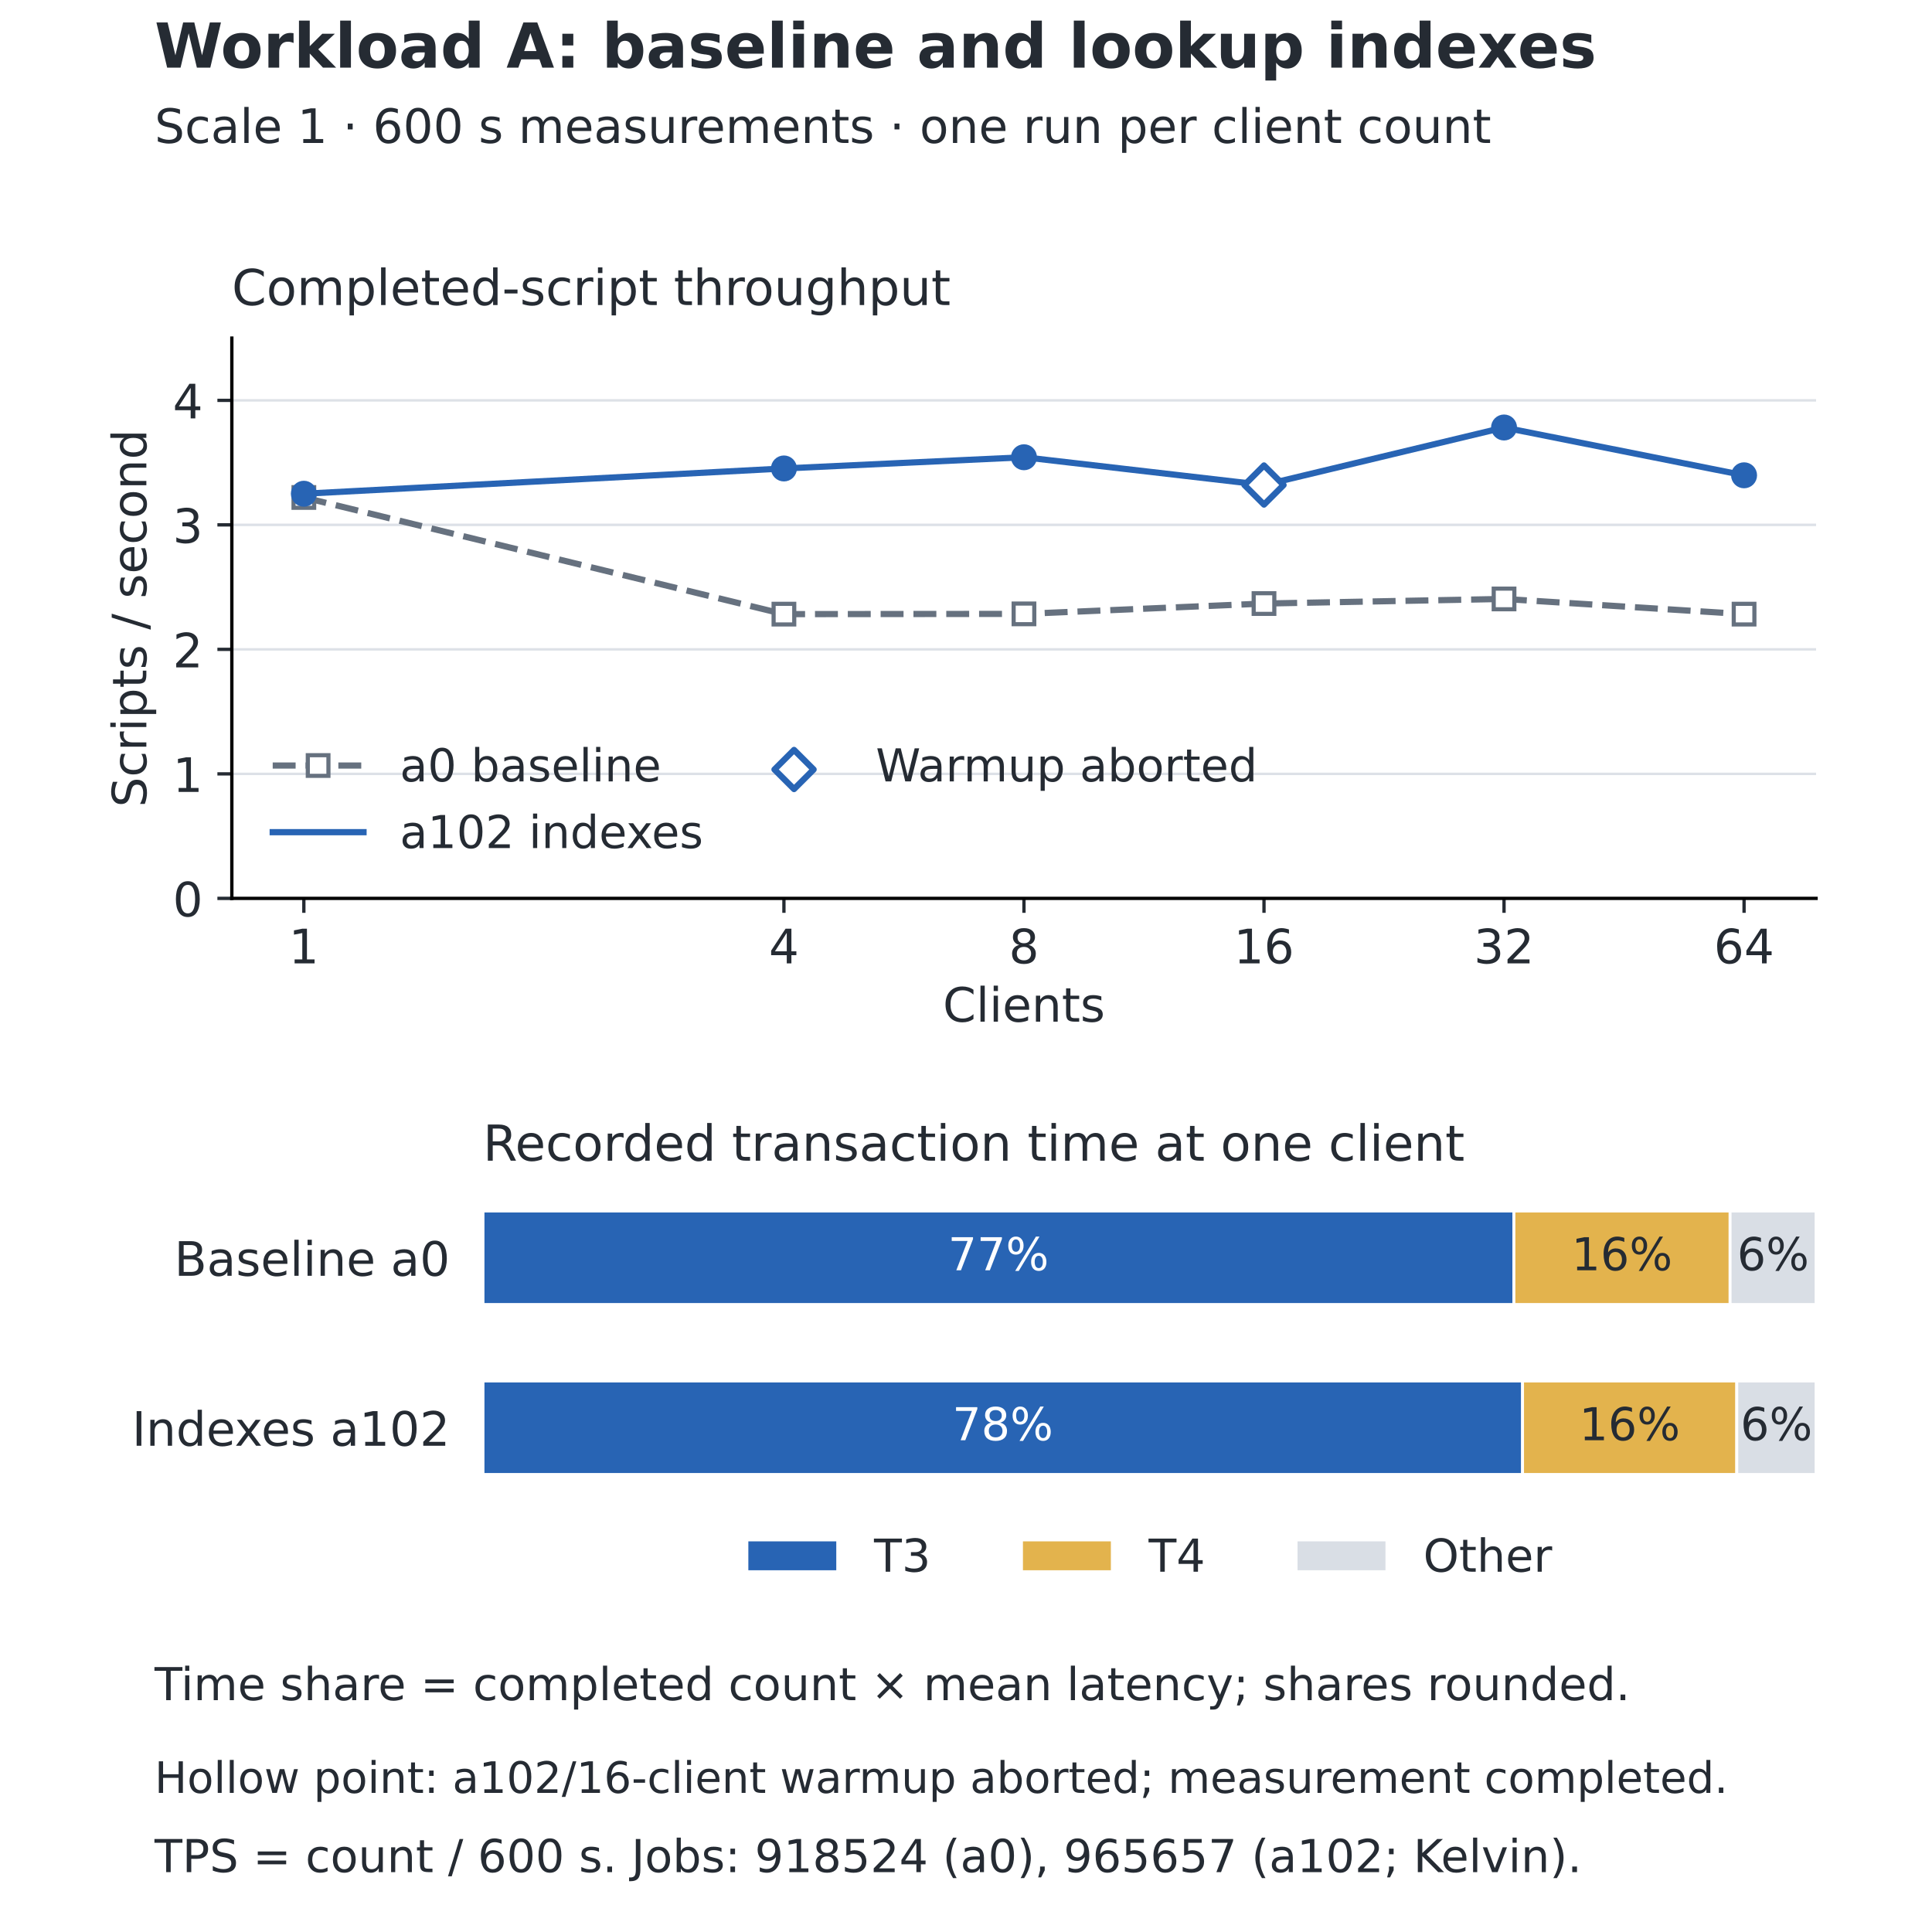
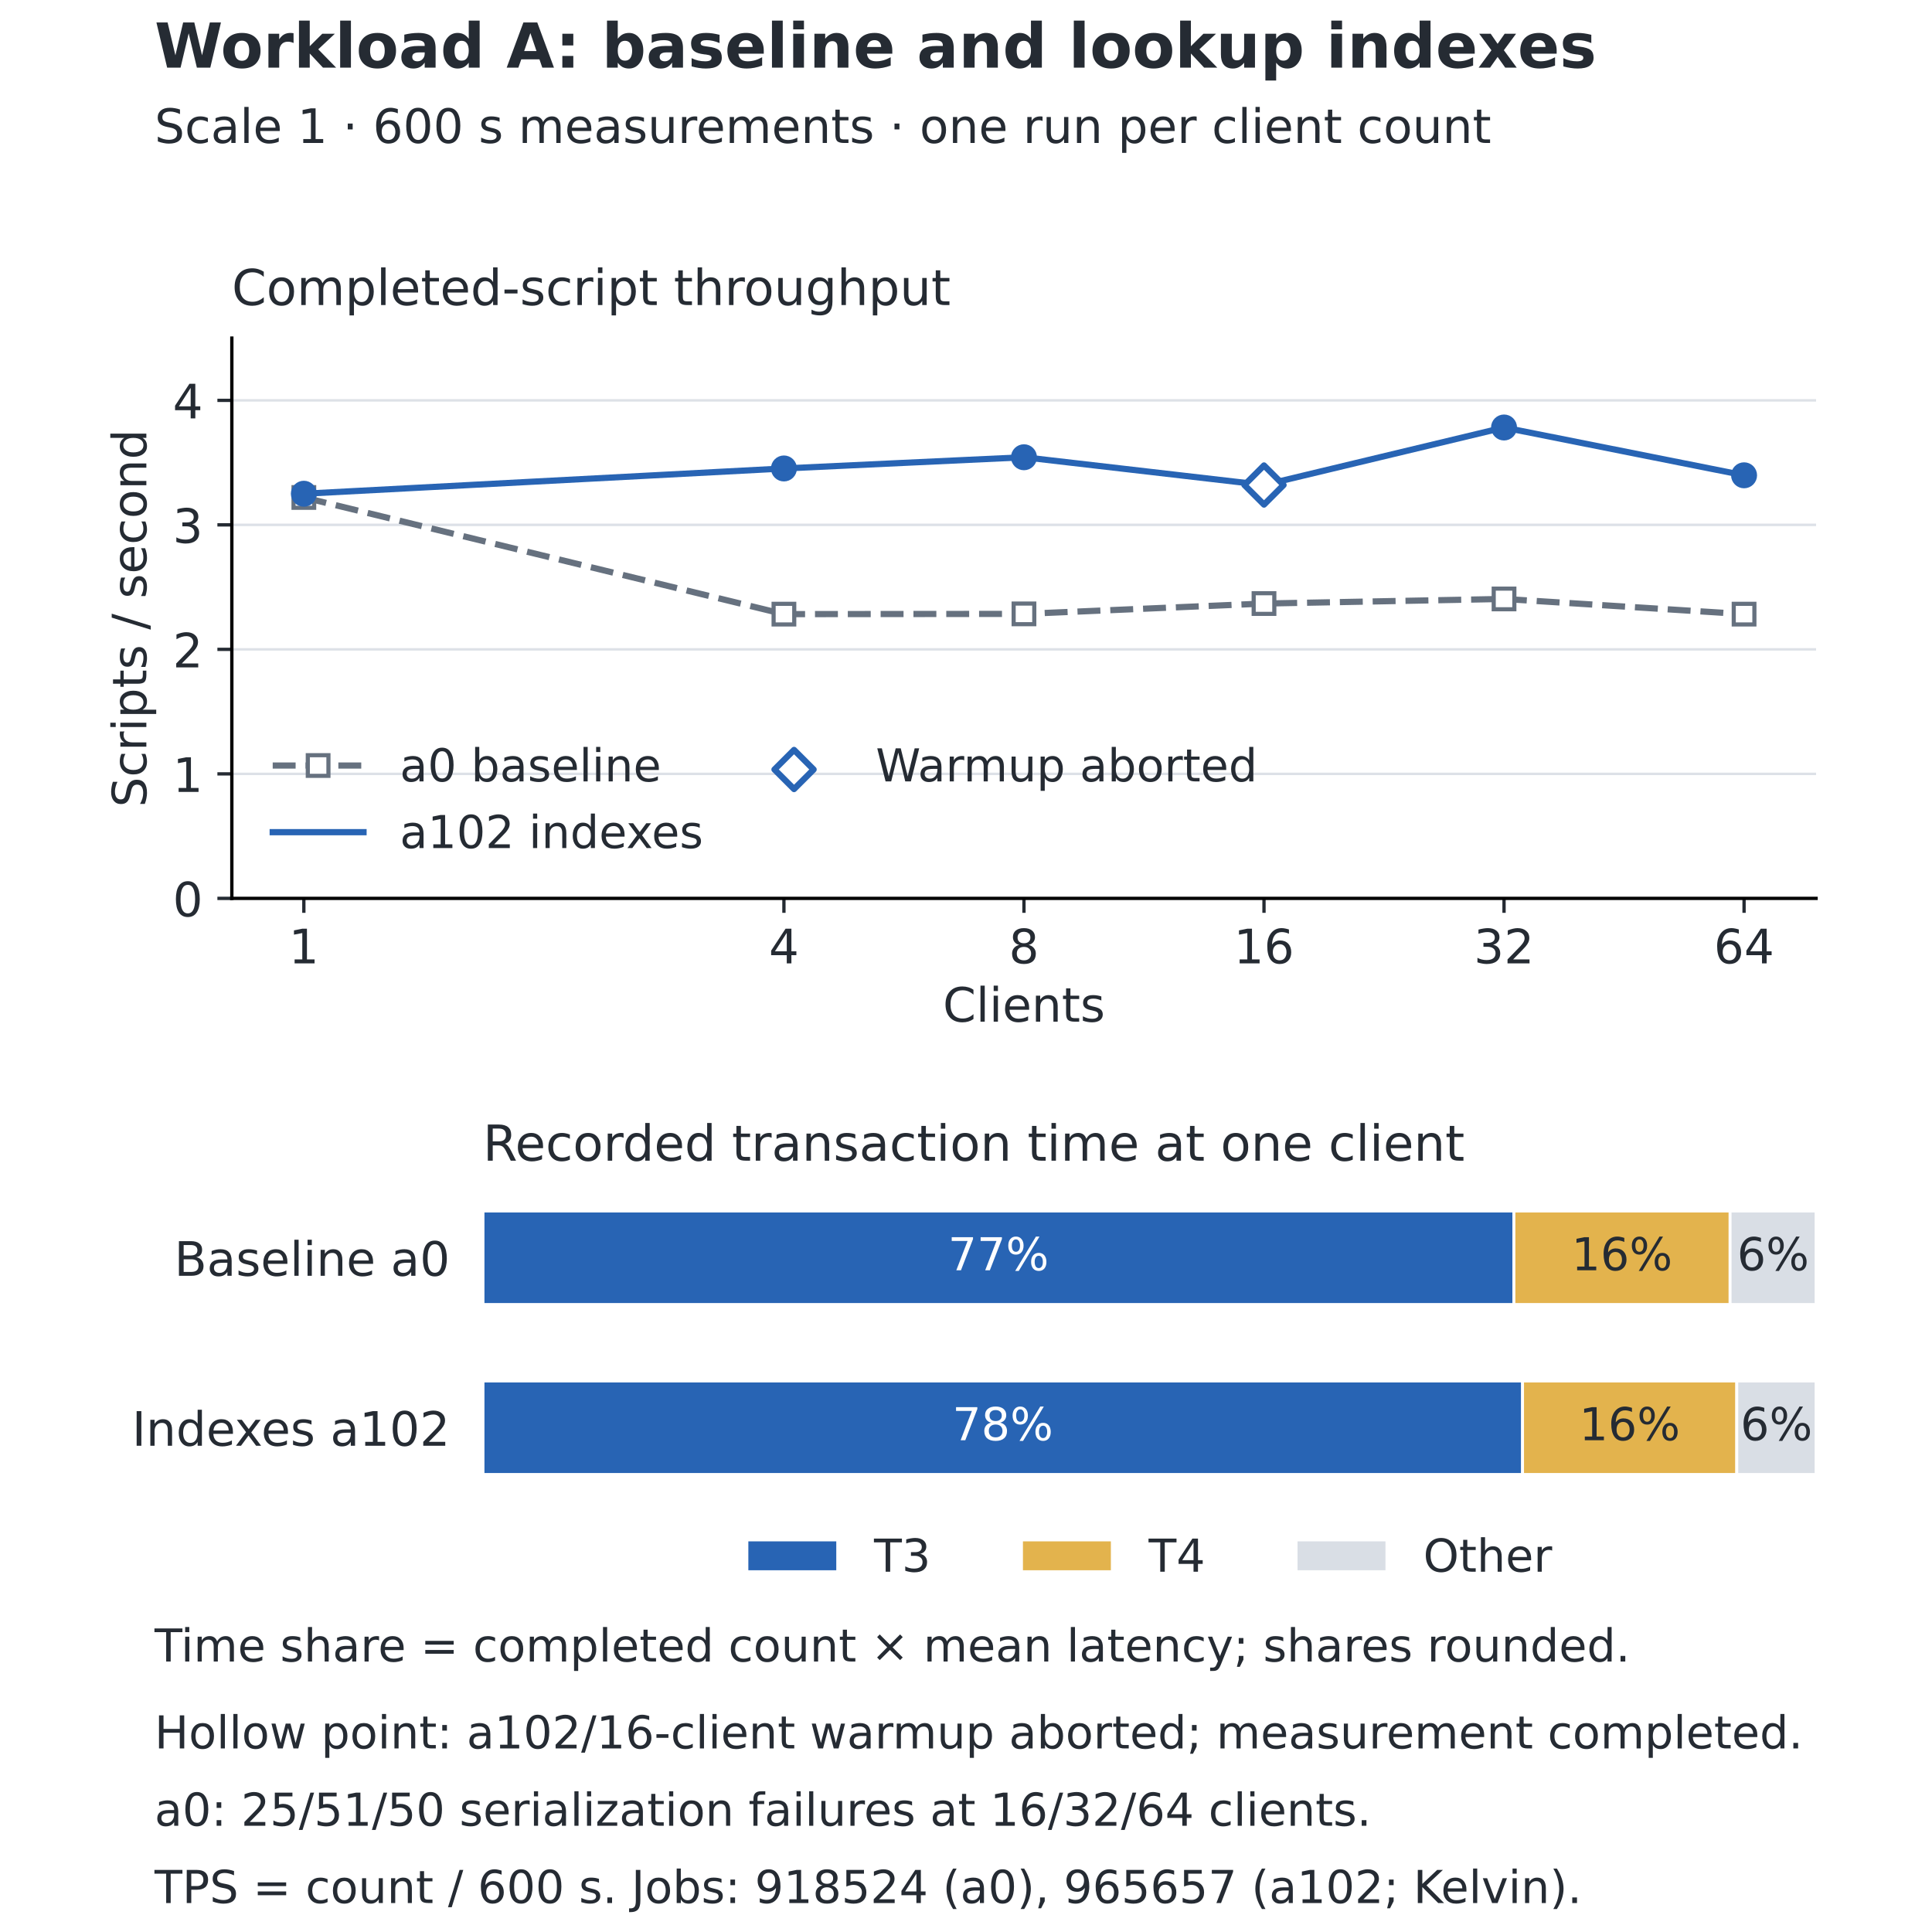
<svg xmlns="http://www.w3.org/2000/svg" xmlns:xlink="http://www.w3.org/1999/xlink" width="468pt" height="468pt" viewBox="0 0 468 468" version="1.1">
  <defs>
    <style type="text/css">*{stroke-linejoin: round; stroke-linecap: butt}</style>
  </defs>
  <g id="figure_1">
    <g id="patch_1">
      <path d="M 0 468  L 468 468  L 468 0  L 0 0  z " style="fill: #ffffff" />
    </g>
    <g id="axes_1">
      <g id="patch_2">
        <path d="M 56.16 217.62  L 439.92 217.62  L 439.92 81.9  L 56.16 81.9  z " style="fill: #ffffff" />
      </g>
      <g id="matplotlib.axis_1">
        <g id="xtick_1">
          <g id="line2d_1">
            <defs>
-               <path id="ma8d0f1e38e" d="M 0 0  L 0 3.5  " style="stroke: #252b33; stroke-width: 0.8" />
+               <path id="mdc5ea957da" d="M 0 0  L 0 3.5  " style="stroke: #252b33; stroke-width: 0.8" />
            </defs>
            <g>
-               <use xlink:href="#ma8d0f1e38e" x="73.604" y="217.62" style="fill: #252b33; stroke: #252b33; stroke-width: 0.8" />
+               <use xlink:href="#mdc5ea957da" x="73.604" y="217.62" style="fill: #252b33; stroke: #252b33; stroke-width: 0.8" />
            </g>
          </g>
          <g id="text_1">
            <text style="font-size: 11.5px; font-family: 'DejaVu Sans'; text-anchor: middle; fill: #252b33" x="73.604" y="233.358" transform="rotate(-0 73.60364 233.3582)">1</text>
          </g>
        </g>
        <g id="xtick_2">
          <g id="line2d_2">
            <g>
-               <use xlink:href="#ma8d0f1e38e" x="189.895" y="217.62" style="fill: #252b33; stroke: #252b33; stroke-width: 0.8" />
+               <use xlink:href="#mdc5ea957da" x="189.895" y="217.62" style="fill: #252b33; stroke: #252b33; stroke-width: 0.8" />
            </g>
          </g>
          <g id="text_2">
            <text style="font-size: 11.5px; font-family: 'DejaVu Sans'; text-anchor: middle; fill: #252b33" x="189.895" y="233.358" transform="rotate(-0 189.8945 233.3582)">4</text>
          </g>
        </g>
        <g id="xtick_3">
          <g id="line2d_3">
            <g>
-               <use xlink:href="#ma8d0f1e38e" x="248.04" y="217.62" style="fill: #252b33; stroke: #252b33; stroke-width: 0.8" />
+               <use xlink:href="#mdc5ea957da" x="248.04" y="217.62" style="fill: #252b33; stroke: #252b33; stroke-width: 0.8" />
            </g>
          </g>
          <g id="text_3">
            <text style="font-size: 11.5px; font-family: 'DejaVu Sans'; text-anchor: middle; fill: #252b33" x="248.04" y="233.358" transform="rotate(-0 248.04 233.3582)">8</text>
          </g>
        </g>
        <g id="xtick_4">
          <g id="line2d_4">
            <g>
-               <use xlink:href="#ma8d0f1e38e" x="306.185" y="217.62" style="fill: #252b33; stroke: #252b33; stroke-width: 0.8" />
+               <use xlink:href="#mdc5ea957da" x="306.185" y="217.62" style="fill: #252b33; stroke: #252b33; stroke-width: 0.8" />
            </g>
          </g>
          <g id="text_4">
            <text style="font-size: 11.5px; font-family: 'DejaVu Sans'; text-anchor: middle; fill: #252b33" x="306.185" y="233.358" transform="rotate(-0 306.1855 233.3582)">16</text>
          </g>
        </g>
        <g id="xtick_5">
          <g id="line2d_5">
            <g>
-               <use xlink:href="#ma8d0f1e38e" x="364.331" y="217.62" style="fill: #252b33; stroke: #252b33; stroke-width: 0.8" />
+               <use xlink:href="#mdc5ea957da" x="364.331" y="217.62" style="fill: #252b33; stroke: #252b33; stroke-width: 0.8" />
            </g>
          </g>
          <g id="text_5">
            <text style="font-size: 11.5px; font-family: 'DejaVu Sans'; text-anchor: middle; fill: #252b33" x="364.331" y="233.358" transform="rotate(-0 364.3309 233.3582)">32</text>
          </g>
        </g>
        <g id="xtick_6">
          <g id="line2d_6">
            <g>
-               <use xlink:href="#ma8d0f1e38e" x="422.476" y="217.62" style="fill: #252b33; stroke: #252b33; stroke-width: 0.8" />
+               <use xlink:href="#mdc5ea957da" x="422.476" y="217.62" style="fill: #252b33; stroke: #252b33; stroke-width: 0.8" />
            </g>
          </g>
          <g id="text_6">
            <text style="font-size: 11.5px; font-family: 'DejaVu Sans'; text-anchor: middle; fill: #252b33" x="422.476" y="233.358" transform="rotate(-0 422.4764 233.3582)">64</text>
          </g>
        </g>
        <g id="text_7">
          <text style="font-size: 11.5px; font-family: 'DejaVu Sans'; text-anchor: middle; fill: #252b33" x="248.04" y="247.488" transform="rotate(-0 248.04 247.488)">Clients</text>
        </g>
      </g>
      <g id="matplotlib.axis_2">
        <g id="ytick_1">
          <g id="line2d_7">
-             <path d="M 56.16 217.62  L 439.92 217.62  " clip-path="url(#pdac5afa909)" style="fill: none; stroke: #dde1e7; stroke-width: 0.6; stroke-linecap: square" />
+             <path d="M 56.16 217.62  L 439.92 217.62  " clip-path="url(#pbc9444dc7f)" style="fill: none; stroke: #dde1e7; stroke-width: 0.6; stroke-linecap: square" />
          </g>
          <g id="line2d_8">
            <defs>
-               <path id="m51e86b698d" d="M 0 0  L -3.5 0  " style="stroke: #252b33; stroke-width: 0.8" />
+               <path id="mffd535f0ef" d="M 0 0  L -3.5 0  " style="stroke: #252b33; stroke-width: 0.8" />
            </defs>
            <g>
-               <use xlink:href="#m51e86b698d" x="56.16" y="217.62" style="fill: #252b33; stroke: #252b33; stroke-width: 0.8" />
+               <use xlink:href="#mffd535f0ef" x="56.16" y="217.62" style="fill: #252b33; stroke: #252b33; stroke-width: 0.8" />
            </g>
          </g>
          <g id="text_8">
            <text style="font-size: 11.5px; font-family: 'DejaVu Sans'; text-anchor: end; fill: #252b33" x="49.16" y="221.989" transform="rotate(-0 49.16 221.9891)">0</text>
          </g>
        </g>
        <g id="ytick_2">
          <g id="line2d_9">
-             <path d="M 56.16 187.46  L 439.92 187.46  " clip-path="url(#pdac5afa909)" style="fill: none; stroke: #dde1e7; stroke-width: 0.6; stroke-linecap: square" />
+             <path d="M 56.16 187.46  L 439.92 187.46  " clip-path="url(#pbc9444dc7f)" style="fill: none; stroke: #dde1e7; stroke-width: 0.6; stroke-linecap: square" />
          </g>
          <g id="line2d_10">
            <g>
-               <use xlink:href="#m51e86b698d" x="56.16" y="187.46" style="fill: #252b33; stroke: #252b33; stroke-width: 0.8" />
+               <use xlink:href="#mffd535f0ef" x="56.16" y="187.46" style="fill: #252b33; stroke: #252b33; stroke-width: 0.8" />
            </g>
          </g>
          <g id="text_9">
            <text style="font-size: 11.5px; font-family: 'DejaVu Sans'; text-anchor: end; fill: #252b33" x="49.16" y="191.829" transform="rotate(-0 49.16 191.8291)">1</text>
          </g>
        </g>
        <g id="ytick_3">
          <g id="line2d_11">
-             <path d="M 56.16 157.3  L 439.92 157.3  " clip-path="url(#pdac5afa909)" style="fill: none; stroke: #dde1e7; stroke-width: 0.6; stroke-linecap: square" />
+             <path d="M 56.16 157.3  L 439.92 157.3  " clip-path="url(#pbc9444dc7f)" style="fill: none; stroke: #dde1e7; stroke-width: 0.6; stroke-linecap: square" />
          </g>
          <g id="line2d_12">
            <g>
-               <use xlink:href="#m51e86b698d" x="56.16" y="157.3" style="fill: #252b33; stroke: #252b33; stroke-width: 0.8" />
+               <use xlink:href="#mffd535f0ef" x="56.16" y="157.3" style="fill: #252b33; stroke: #252b33; stroke-width: 0.8" />
            </g>
          </g>
          <g id="text_10">
            <text style="font-size: 11.5px; font-family: 'DejaVu Sans'; text-anchor: end; fill: #252b33" x="49.16" y="161.669" transform="rotate(-0 49.16 161.6691)">2</text>
          </g>
        </g>
        <g id="ytick_4">
          <g id="line2d_13">
-             <path d="M 56.16 127.14  L 439.92 127.14  " clip-path="url(#pdac5afa909)" style="fill: none; stroke: #dde1e7; stroke-width: 0.6; stroke-linecap: square" />
+             <path d="M 56.16 127.14  L 439.92 127.14  " clip-path="url(#pbc9444dc7f)" style="fill: none; stroke: #dde1e7; stroke-width: 0.6; stroke-linecap: square" />
          </g>
          <g id="line2d_14">
            <g>
-               <use xlink:href="#m51e86b698d" x="56.16" y="127.14" style="fill: #252b33; stroke: #252b33; stroke-width: 0.8" />
+               <use xlink:href="#mffd535f0ef" x="56.16" y="127.14" style="fill: #252b33; stroke: #252b33; stroke-width: 0.8" />
            </g>
          </g>
          <g id="text_11">
            <text style="font-size: 11.5px; font-family: 'DejaVu Sans'; text-anchor: end; fill: #252b33" x="49.16" y="131.509" transform="rotate(-0 49.16 131.5091)">3</text>
          </g>
        </g>
        <g id="ytick_5">
          <g id="line2d_15">
-             <path d="M 56.16 96.98  L 439.92 96.98  " clip-path="url(#pdac5afa909)" style="fill: none; stroke: #dde1e7; stroke-width: 0.6; stroke-linecap: square" />
+             <path d="M 56.16 96.98  L 439.92 96.98  " clip-path="url(#pbc9444dc7f)" style="fill: none; stroke: #dde1e7; stroke-width: 0.6; stroke-linecap: square" />
          </g>
          <g id="line2d_16">
            <g>
-               <use xlink:href="#m51e86b698d" x="56.16" y="96.98" style="fill: #252b33; stroke: #252b33; stroke-width: 0.8" />
+               <use xlink:href="#mffd535f0ef" x="56.16" y="96.98" style="fill: #252b33; stroke: #252b33; stroke-width: 0.8" />
            </g>
          </g>
          <g id="text_12">
            <text style="font-size: 11.5px; font-family: 'DejaVu Sans'; text-anchor: end; fill: #252b33" x="49.16" y="101.349" transform="rotate(-0 49.16 101.3491)">4</text>
          </g>
        </g>
        <g id="text_13">
          <text style="font-size: 11.5px; font-family: 'DejaVu Sans'; text-anchor: middle; fill: #252b33" x="35.451" y="149.76" transform="rotate(-90 35.45148 149.76)">Scripts / second</text>
        </g>
      </g>
      <g id="line2d_17">
-         <path d="M 73.604 120.505  L 189.895 148.765  L 248.04 148.704  L 306.185 146.201  L 364.331 145.085  L 422.476 148.765  " clip-path="url(#pdac5afa909)" style="fill: none; stroke-dasharray: 5.55,2.4; stroke-dashoffset: 0; stroke: #66717f; stroke-width: 1.5" />
+         <path d="M 73.604 120.505  L 189.895 148.765  L 248.04 148.704  L 306.185 146.201  L 364.331 145.085  L 422.476 148.765  " clip-path="url(#pbc9444dc7f)" style="fill: none; stroke-dasharray: 5.55,2.4; stroke-dashoffset: 0; stroke: #66717f; stroke-width: 1.5" />
        <defs>
-           <path id="m2f09365962" d="M -2.5 2.5  L 2.5 2.5  L 2.5 -2.5  L -2.5 -2.5  z " style="stroke: #66717f; stroke-linejoin: miter" />
+           <path id="m87a055fa3c" d="M -2.5 2.5  L 2.5 2.5  L 2.5 -2.5  L -2.5 -2.5  z " style="stroke: #66717f; stroke-linejoin: miter" />
        </defs>
-         <g clip-path="url(#pdac5afa909)">
-           <use xlink:href="#m2f09365962" x="73.604" y="120.505" style="fill: #ffffff; stroke: #66717f; stroke-linejoin: miter" />
-           <use xlink:href="#m2f09365962" x="189.895" y="148.765" style="fill: #ffffff; stroke: #66717f; stroke-linejoin: miter" />
-           <use xlink:href="#m2f09365962" x="248.04" y="148.704" style="fill: #ffffff; stroke: #66717f; stroke-linejoin: miter" />
-           <use xlink:href="#m2f09365962" x="306.185" y="146.201" style="fill: #ffffff; stroke: #66717f; stroke-linejoin: miter" />
-           <use xlink:href="#m2f09365962" x="364.331" y="145.085" style="fill: #ffffff; stroke: #66717f; stroke-linejoin: miter" />
-           <use xlink:href="#m2f09365962" x="422.476" y="148.765" style="fill: #ffffff; stroke: #66717f; stroke-linejoin: miter" />
+         <g clip-path="url(#pbc9444dc7f)">
+           <use xlink:href="#m87a055fa3c" x="73.604" y="120.505" style="fill: #ffffff; stroke: #66717f; stroke-linejoin: miter" />
+           <use xlink:href="#m87a055fa3c" x="189.895" y="148.765" style="fill: #ffffff; stroke: #66717f; stroke-linejoin: miter" />
+           <use xlink:href="#m87a055fa3c" x="248.04" y="148.704" style="fill: #ffffff; stroke: #66717f; stroke-linejoin: miter" />
+           <use xlink:href="#m87a055fa3c" x="306.185" y="146.201" style="fill: #ffffff; stroke: #66717f; stroke-linejoin: miter" />
+           <use xlink:href="#m87a055fa3c" x="364.331" y="145.085" style="fill: #ffffff; stroke: #66717f; stroke-linejoin: miter" />
+           <use xlink:href="#m87a055fa3c" x="422.476" y="148.765" style="fill: #ffffff; stroke: #66717f; stroke-linejoin: miter" />
        </g>
      </g>
      <g id="line2d_18">
-         <path d="M 73.604 119.6  L 189.895 113.478  L 248.04 110.763  L 306.185 117.489  L 364.331 103.555  L 422.476 115.136  " clip-path="url(#pdac5afa909)" style="fill: none; stroke: #2864b4; stroke-width: 1.5; stroke-linecap: square" />
+         <path d="M 73.604 119.6  L 189.895 113.478  L 248.04 110.763  L 306.185 117.489  L 364.331 103.555  L 422.476 115.136  " clip-path="url(#pbc9444dc7f)" style="fill: none; stroke: #2864b4; stroke-width: 1.5; stroke-linecap: square" />
      </g>
      <g id="patch_3">
        <path d="M 56.16 217.62  L 56.16 81.9  " style="fill: none; stroke: #000000; stroke-width: 0.8; stroke-linejoin: miter; stroke-linecap: square" />
      </g>
      <g id="patch_4">
        <path d="M 56.16 217.62  L 439.92 217.62  " style="fill: none; stroke: #000000; stroke-width: 0.8; stroke-linejoin: miter; stroke-linecap: square" />
      </g>
      <g id="PathCollection_1">
        <defs>
-           <path id="mc5f33de1ad" d="M 0 2.646  C 0.702 2.646 1.375 2.367 1.871 1.871  C 2.367 1.375 2.646 0.702 2.646 0  C 2.646 -0.702 2.367 -1.375 1.871 -1.871  C 1.375 -2.367 0.702 -2.646 0 -2.646  C -0.702 -2.646 -1.375 -2.367 -1.871 -1.871  C -2.367 -1.375 -2.646 -0.702 -2.646 0  C -2.646 0.702 -2.367 1.375 -1.871 1.871  C -1.375 2.367 -0.702 2.646 0 2.646  z " style="stroke: #2864b4" />
+           <path id="mfa56d5fdcd" d="M 0 2.646  C 0.702 2.646 1.375 2.367 1.871 1.871  C 2.367 1.375 2.646 0.702 2.646 0  C 2.646 -0.702 2.367 -1.375 1.871 -1.871  C 1.375 -2.367 0.702 -2.646 0 -2.646  C -0.702 -2.646 -1.375 -2.367 -1.871 -1.871  C -2.367 -1.375 -2.646 -0.702 -2.646 0  C -2.646 0.702 -2.367 1.375 -1.871 1.871  C -1.375 2.367 -0.702 2.646 0 2.646  z " style="stroke: #2864b4" />
        </defs>
-         <g clip-path="url(#pdac5afa909)">
-           <use xlink:href="#mc5f33de1ad" x="73.604" y="119.6" style="fill: #2864b4; stroke: #2864b4" />
-           <use xlink:href="#mc5f33de1ad" x="189.895" y="113.478" style="fill: #2864b4; stroke: #2864b4" />
-           <use xlink:href="#mc5f33de1ad" x="248.04" y="110.763" style="fill: #2864b4; stroke: #2864b4" />
-           <use xlink:href="#mc5f33de1ad" x="364.331" y="103.555" style="fill: #2864b4; stroke: #2864b4" />
-           <use xlink:href="#mc5f33de1ad" x="422.476" y="115.136" style="fill: #2864b4; stroke: #2864b4" />
+         <g clip-path="url(#pbc9444dc7f)">
+           <use xlink:href="#mfa56d5fdcd" x="73.604" y="119.6" style="fill: #2864b4; stroke: #2864b4" />
+           <use xlink:href="#mfa56d5fdcd" x="189.895" y="113.478" style="fill: #2864b4; stroke: #2864b4" />
+           <use xlink:href="#mfa56d5fdcd" x="248.04" y="110.763" style="fill: #2864b4; stroke: #2864b4" />
+           <use xlink:href="#mfa56d5fdcd" x="364.331" y="103.555" style="fill: #2864b4; stroke: #2864b4" />
+           <use xlink:href="#mfa56d5fdcd" x="422.476" y="115.136" style="fill: #2864b4; stroke: #2864b4" />
        </g>
      </g>
      <g id="text_14">
        <text style="font-size: 12px; font-family: 'DejaVu Sans'; text-anchor: start; fill: #252b33" x="56.16" y="73.9" transform="rotate(-0 56.16 73.9)">Completed-script throughput</text>
      </g>
      <g id="PathCollection_2">
        <defs>
-           <path id="mda239780fe" d="M -0 4.743  L 4.743 0  L 0 -4.743  L -4.743 -0  z " style="stroke: #2864b4; stroke-width: 1.5" />
+           <path id="m4885bcd2ad" d="M -0 4.743  L 4.743 0  L 0 -4.743  L -4.743 -0  z " style="stroke: #2864b4; stroke-width: 1.5" />
        </defs>
-         <g clip-path="url(#pdac5afa909)">
-           <use xlink:href="#mda239780fe" x="306.185" y="117.489" style="fill: #ffffff; stroke: #2864b4; stroke-width: 1.5" />
+         <g clip-path="url(#pbc9444dc7f)">
+           <use xlink:href="#m4885bcd2ad" x="306.185" y="117.489" style="fill: #ffffff; stroke: #2864b4; stroke-width: 1.5" />
        </g>
      </g>
      <g id="legend_1">
        <g id="line2d_19">
          <path d="M 66.06 185.436  L 77.06 185.436  L 88.06 185.436  " style="fill: none; stroke-dasharray: 5.55,2.4; stroke-dashoffset: 0; stroke: #66717f; stroke-width: 1.5" />
          <g>
-             <use xlink:href="#m2f09365962" x="77.06" y="185.436" style="fill: #ffffff; stroke: #66717f; stroke-linejoin: miter" />
+             <use xlink:href="#m87a055fa3c" x="77.06" y="185.436" style="fill: #ffffff; stroke: #66717f; stroke-linejoin: miter" />
          </g>
        </g>
        <g id="text_15">
          <text style="font-size: 11px; font-family: 'DejaVu Sans'; text-anchor: start; fill: #252b33" x="96.86" y="189.286" transform="rotate(-0 96.86 189.2864)">a0 baseline</text>
        </g>
        <g id="line2d_20">
          <path d="M 66.06 201.582  L 77.06 201.582  L 88.06 201.582  " style="fill: none; stroke: #2864b4; stroke-width: 1.5; stroke-linecap: square" />
        </g>
        <g id="text_16">
          <text style="font-size: 11px; font-family: 'DejaVu Sans'; text-anchor: start; fill: #252b33" x="96.86" y="205.432" transform="rotate(-0 96.86 205.4323)">a102 indexes</text>
        </g>
        <g id="PathCollection_3">
          <g>
-             <use xlink:href="#mda239780fe" x="192.345" y="186.399" style="fill: #ffffff; stroke: #2864b4; stroke-width: 1.5" />
+             <use xlink:href="#m4885bcd2ad" x="192.345" y="186.399" style="fill: #ffffff; stroke: #2864b4; stroke-width: 1.5" />
          </g>
        </g>
        <g id="text_17">
          <text style="font-size: 11px; font-family: 'DejaVu Sans'; text-anchor: start; fill: #252b33" x="212.145" y="189.286" transform="rotate(-0 212.1452 189.2864)">Warmup aborted</text>
        </g>
      </g>
    </g>
    <g id="axes_2">
      <g id="patch_5">
        <path d="M 117 360.36  L 439.92 360.36  L 439.92 290.16  L 117 290.16  z " style="fill: #ffffff" />
      </g>
      <g id="patch_6">
-         <path d="M 117 293.351  L 366.727 293.351  L 366.727 315.996  L 117 315.996  z " clip-path="url(#pcb0338a211)" style="fill: #2864b4; stroke: #ffffff; stroke-width: 0.7; stroke-linejoin: miter" />
+         <path d="M 117 293.351  L 366.727 293.351  L 366.727 315.996  L 117 315.996  z " clip-path="url(#p6e983ef77c)" style="fill: #2864b4; stroke: #ffffff; stroke-width: 0.7; stroke-linejoin: miter" />
      </g>
      <g id="patch_7">
-         <path d="M 117 334.524  L 368.819 334.524  L 368.819 357.169  L 117 357.169  z " clip-path="url(#pcb0338a211)" style="fill: #2864b4; stroke: #ffffff; stroke-width: 0.7; stroke-linejoin: miter" />
+         <path d="M 117 334.524  L 368.819 334.524  L 368.819 357.169  L 117 357.169  z " clip-path="url(#p6e983ef77c)" style="fill: #2864b4; stroke: #ffffff; stroke-width: 0.7; stroke-linejoin: miter" />
      </g>
      <g id="patch_8">
-         <path d="M 366.727 293.351  L 419.091 293.351  L 419.091 315.996  L 366.727 315.996  z " clip-path="url(#pcb0338a211)" style="fill: #e3b34d; stroke: #ffffff; stroke-width: 0.7; stroke-linejoin: miter" />
+         <path d="M 366.727 293.351  L 419.091 293.351  L 419.091 315.996  L 366.727 315.996  z " clip-path="url(#p6e983ef77c)" style="fill: #e3b34d; stroke: #ffffff; stroke-width: 0.7; stroke-linejoin: miter" />
      </g>
      <g id="patch_9">
-         <path d="M 368.819 334.524  L 420.71 334.524  L 420.71 357.169  L 368.819 357.169  z " clip-path="url(#pcb0338a211)" style="fill: #e3b34d; stroke: #ffffff; stroke-width: 0.7; stroke-linejoin: miter" />
+         <path d="M 368.819 334.524  L 420.71 334.524  L 420.71 357.169  L 368.819 357.169  z " clip-path="url(#p6e983ef77c)" style="fill: #e3b34d; stroke: #ffffff; stroke-width: 0.7; stroke-linejoin: miter" />
      </g>
      <g id="patch_10">
-         <path d="M 419.091 293.351  L 439.92 293.351  L 439.92 315.996  L 419.091 315.996  z " clip-path="url(#pcb0338a211)" style="fill: #d9dee5; stroke: #ffffff; stroke-width: 0.7; stroke-linejoin: miter" />
+         <path d="M 419.091 293.351  L 439.92 293.351  L 439.92 315.996  L 419.091 315.996  z " clip-path="url(#p6e983ef77c)" style="fill: #d9dee5; stroke: #ffffff; stroke-width: 0.7; stroke-linejoin: miter" />
      </g>
      <g id="patch_11">
-         <path d="M 420.71 334.524  L 439.92 334.524  L 439.92 357.169  L 420.71 357.169  z " clip-path="url(#pcb0338a211)" style="fill: #d9dee5; stroke: #ffffff; stroke-width: 0.7; stroke-linejoin: miter" />
+         <path d="M 420.71 334.524  L 439.92 334.524  L 439.92 357.169  L 420.71 357.169  z " clip-path="url(#p6e983ef77c)" style="fill: #d9dee5; stroke: #ffffff; stroke-width: 0.7; stroke-linejoin: miter" />
      </g>
      <g id="matplotlib.axis_3" />
      <g id="matplotlib.axis_4">
        <g id="ytick_6">
          <g id="line2d_21" />
          <g id="text_18">
            <text style="font-size: 11.5px; font-family: 'DejaVu Sans'; text-anchor: end; fill: #252b33" x="109" y="309.043" transform="rotate(-0 109 309.0426)">Baseline a0</text>
          </g>
        </g>
        <g id="ytick_7">
          <g id="line2d_22" />
          <g id="text_19">
            <text style="font-size: 11.5px; font-family: 'DejaVu Sans'; text-anchor: end; fill: #252b33" x="109" y="350.216" transform="rotate(-0 109 350.2156)">Indexes a102</text>
          </g>
        </g>
      </g>
      <g id="text_20">
        <text style="font-size: 11px; font-family: 'DejaVu Sans'; text-anchor: middle; fill: #ffffff" x="241.863" y="307.709" transform="rotate(-0 241.8633 307.7088)">77%</text>
      </g>
      <g id="text_21">
        <text style="font-size: 11px; font-family: 'DejaVu Sans'; text-anchor: middle; fill: #ffffff" x="242.909" y="348.882" transform="rotate(-0 242.9093 348.8818)">78%</text>
      </g>
      <g id="text_22">
        <text style="font-size: 11px; font-family: 'DejaVu Sans'; text-anchor: middle; fill: #252b33" x="392.909" y="307.709" transform="rotate(-0 392.9089 307.7088)">16%</text>
      </g>
      <g id="text_23">
        <text style="font-size: 11px; font-family: 'DejaVu Sans'; text-anchor: middle; fill: #252b33" x="394.764" y="348.882" transform="rotate(-0 394.7643 348.8818)">16%</text>
      </g>
      <g id="text_24">
        <text style="font-size: 11px; font-family: 'DejaVu Sans'; text-anchor: middle; fill: #252b33" x="429.506" y="307.709" transform="rotate(-0 429.5056 307.7088)">6%</text>
      </g>
      <g id="text_25">
        <text style="font-size: 11px; font-family: 'DejaVu Sans'; text-anchor: middle; fill: #252b33" x="430.315" y="348.882" transform="rotate(-0 430.315 348.8818)">6%</text>
      </g>
      <g id="text_26">
        <text style="font-size: 12px; font-family: 'DejaVu Sans'; text-anchor: start; fill: #252b33" x="117" y="281.16" transform="rotate(-0 117 281.16)">Recorded transaction time at one client</text>
      </g>
      <g id="legend_2">
        <g id="patch_12">
          <path d="M 180.926 380.724  L 202.926 380.724  L 202.926 373.024  L 180.926 373.024  z " style="fill: #2864b4; stroke: #ffffff; stroke-width: 0.7; stroke-linejoin: miter" />
        </g>
        <g id="text_27">
          <text style="font-size: 11px; font-family: 'DejaVu Sans'; text-anchor: start; fill: #252b33" x="211.726" y="380.724" transform="rotate(-0 211.7261 380.7243)">T3</text>
        </g>
        <g id="patch_13">
          <path d="M 247.443 380.724  L 269.443 380.724  L 269.443 373.024  L 247.443 373.024  z " style="fill: #e3b34d; stroke: #ffffff; stroke-width: 0.7; stroke-linejoin: miter" />
        </g>
        <g id="text_28">
          <text style="font-size: 11px; font-family: 'DejaVu Sans'; text-anchor: start; fill: #252b33" x="278.243" y="380.724" transform="rotate(-0 278.2434 380.7243)">T4</text>
        </g>
        <g id="patch_14">
          <path d="M 313.961 380.724  L 335.961 380.724  L 335.961 373.024  L 313.961 373.024  z " style="fill: #d9dee5; stroke: #ffffff; stroke-width: 0.7; stroke-linejoin: miter" />
        </g>
        <g id="text_29">
          <text style="font-size: 11px; font-family: 'DejaVu Sans'; text-anchor: start; fill: #252b33" x="344.761" y="380.724" transform="rotate(-0 344.7608 380.7243)">Other</text>
        </g>
      </g>
    </g>
    <g id="text_30">
      <text style="font-weight: 700; font-size: 15px; font-family: 'DejaVu Sans'; text-anchor: start; fill: #252b33" x="37.44" y="16.38" transform="rotate(-0 37.44 16.38)">Workload A: baseline and lookup indexes</text>
    </g>
    <g id="text_31">
      <text style="font-size: 11.5px; font-family: 'DejaVu Sans'; text-anchor: start; fill: #252b33" x="37.44" y="34.632" transform="rotate(-0 37.44 34.632)">Scale 1 · 600 s measurements · one run per client count</text>
    </g>
    <g id="text_32">
-       <text style="font-size: 11px; font-family: 'DejaVu Sans'; text-anchor: start; fill: #252b33" x="37.44" y="411.84" transform="rotate(-0 37.44 411.84)">Time share = completed count × mean latency; shares rounded.</text>
+       <text style="font-size: 11px; font-family: 'DejaVu Sans'; text-anchor: start; fill: #252b33" x="37.44" y="402.48" transform="rotate(-0 37.44 402.48)">Time share = completed count × mean latency; shares rounded.</text>
    </g>
    <g id="text_33">
-       <text style="font-size: 10.5px; font-family: 'DejaVu Sans'; text-anchor: start; fill: #252b33" x="37.44" y="434.304" transform="rotate(-0 37.44 434.304)">Hollow point: a102/16-client warmup aborted; measurement completed.</text>
+       <text style="font-size: 11px; font-family: 'DejaVu Sans'; text-anchor: start; fill: #252b33" x="37.44" y="423.54" transform="rotate(-0 37.44 423.54)">Hollow point: a102/16-client warmup aborted; measurement completed.</text>
    </g>
    <g id="text_34">
-       <text style="font-size: 11px; font-family: 'DejaVu Sans'; text-anchor: start; fill: #252b33" x="37.44" y="453.492" transform="rotate(-0 37.44 453.492)">TPS = count / 600 s. Jobs: 918524 (a0), 965657 (a102; Kelvin).</text>
+       <text style="font-size: 11px; font-family: 'DejaVu Sans'; text-anchor: start; fill: #252b33" x="37.44" y="442.26" transform="rotate(-0 37.44 442.26)">a0: 25/51/50 serialization failures at 16/32/64 clients.</text>
+     </g>
+     <g id="text_35">
+       <text style="font-size: 11px; font-family: 'DejaVu Sans'; text-anchor: start; fill: #252b33" x="37.44" y="460.98" transform="rotate(-0 37.44 460.98)">TPS = count / 600 s. Jobs: 918524 (a0), 965657 (a102; Kelvin).</text>
    </g>
  </g>
  <defs>
-     <clipPath id="pdac5afa909">
+     <clipPath id="pbc9444dc7f">
      <rect x="56.16" y="81.9" width="383.76" height="135.72" />
    </clipPath>
-     <clipPath id="pcb0338a211">
+     <clipPath id="p6e983ef77c">
      <rect x="117" y="290.16" width="322.92" height="70.2" />
    </clipPath>
  </defs>
</svg>
